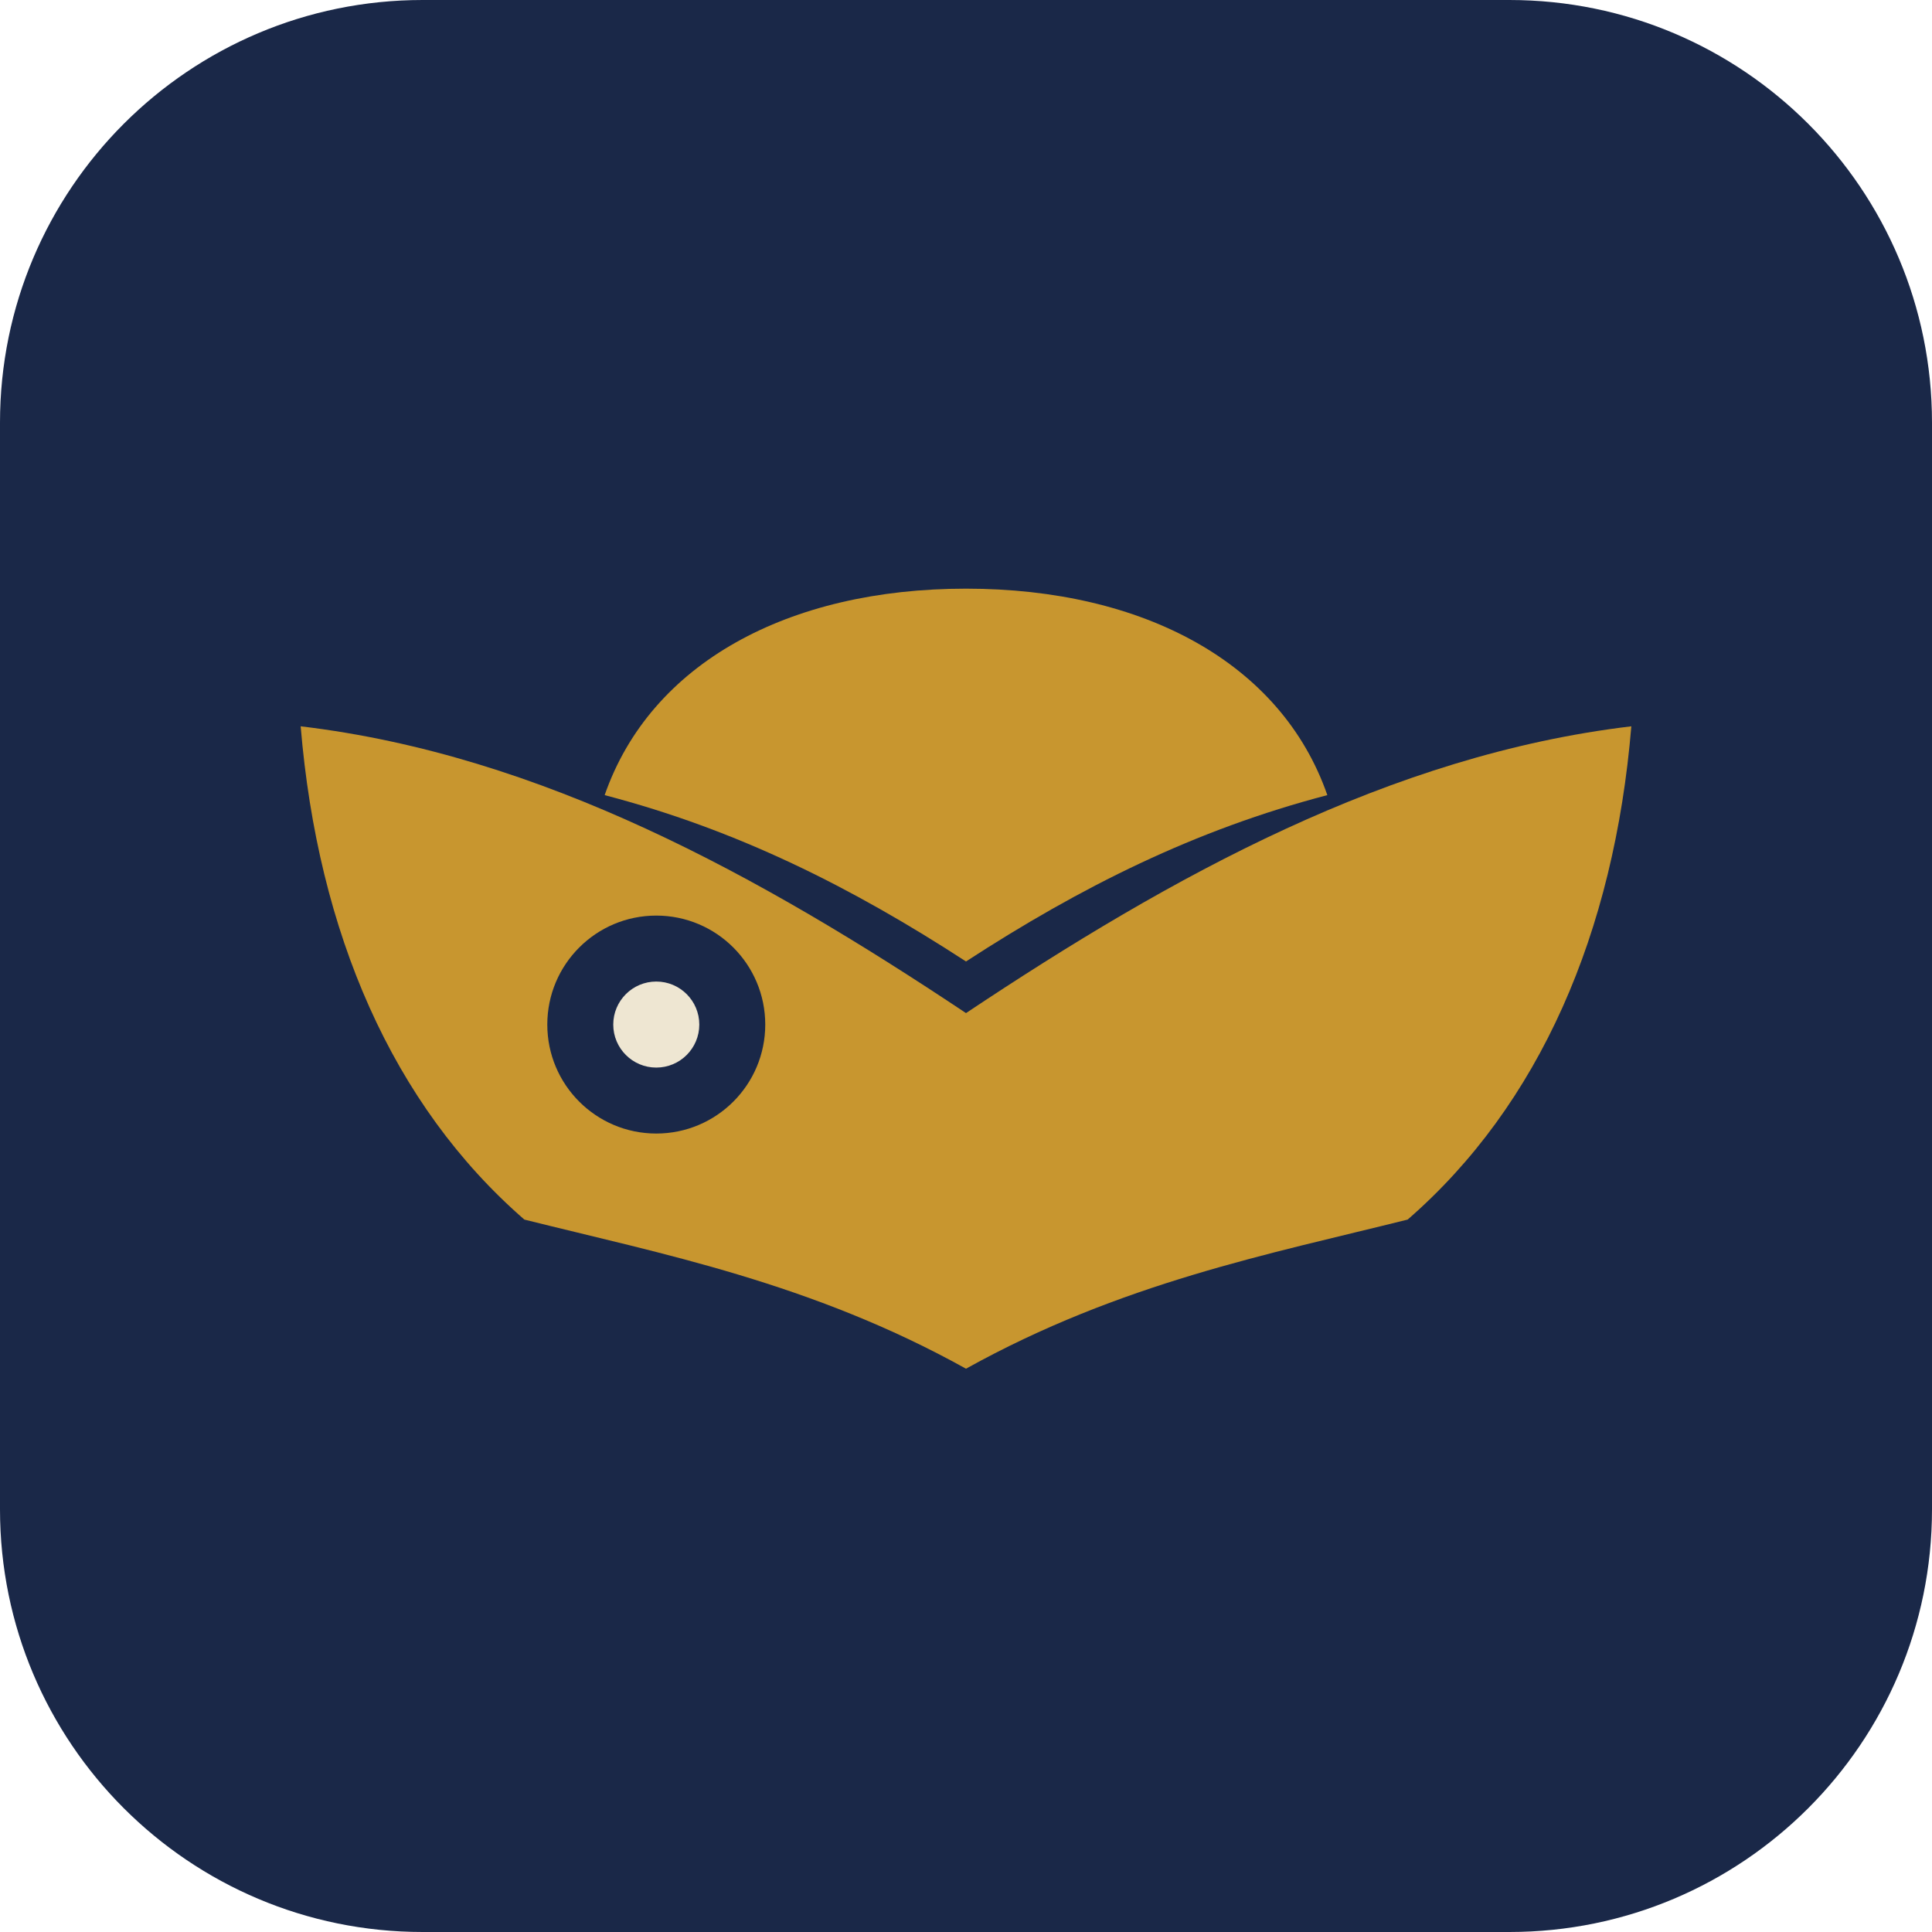
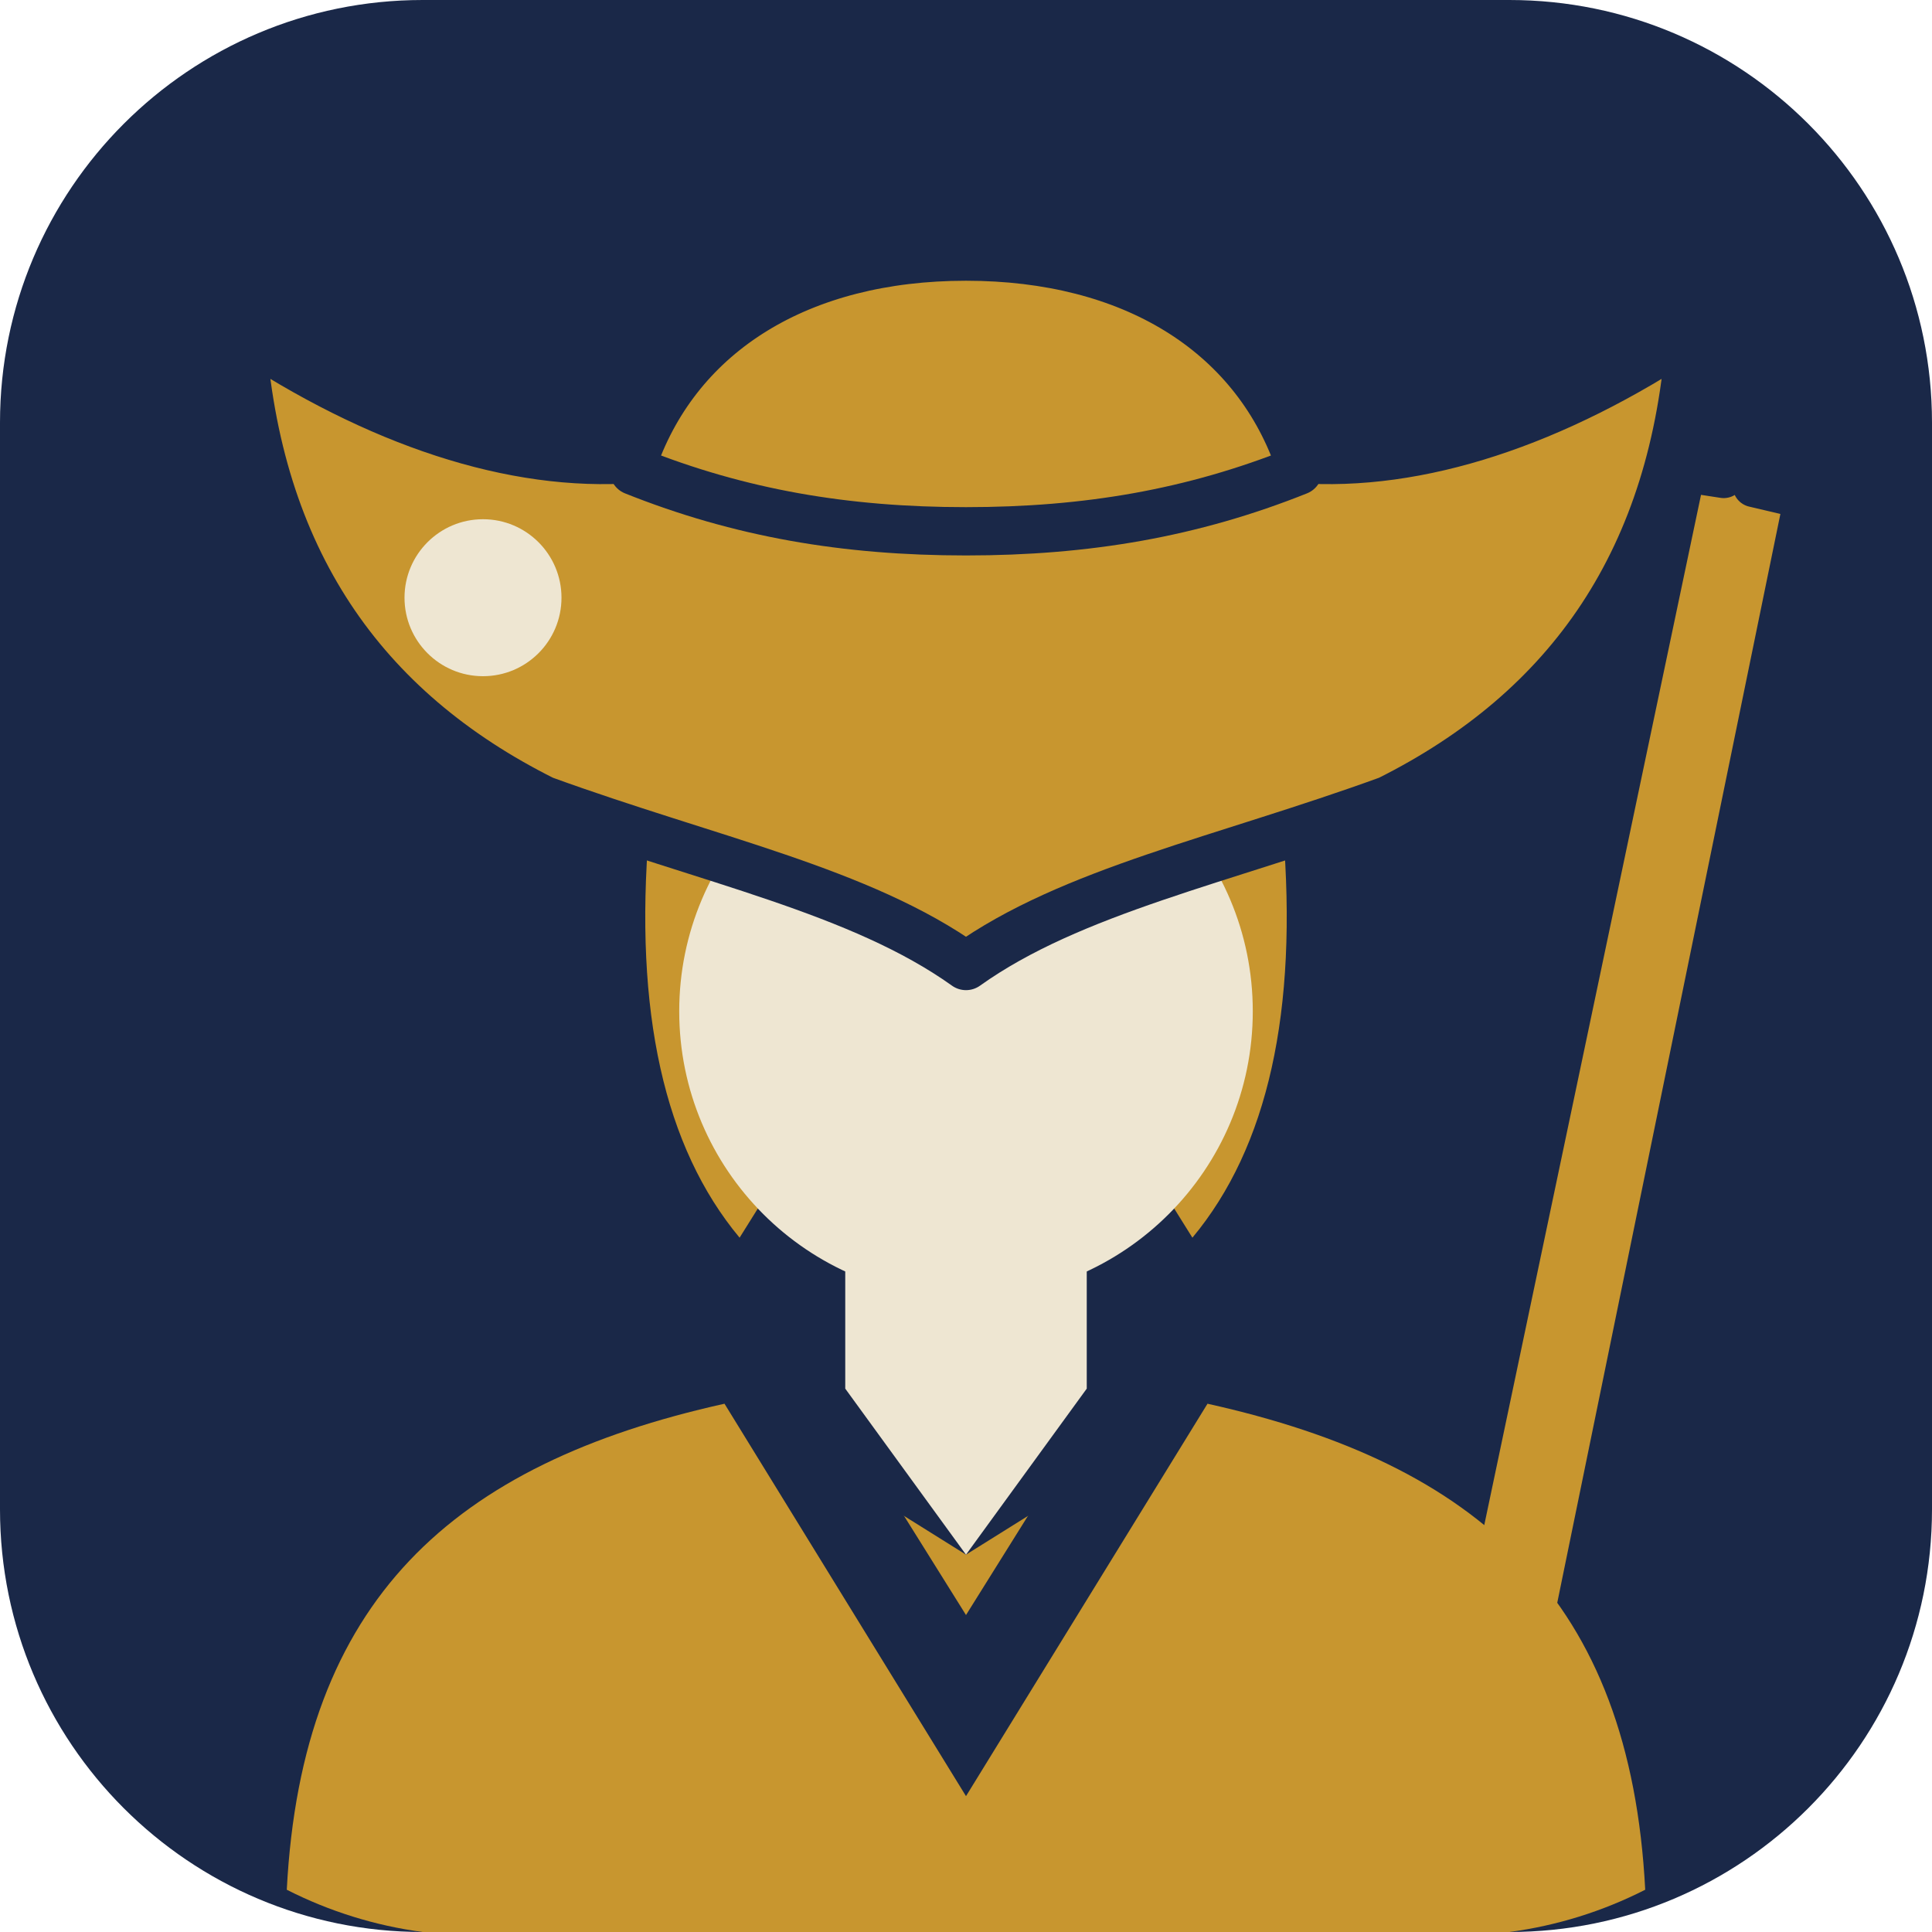
<svg xmlns="http://www.w3.org/2000/svg" viewBox="0 0 64 64">
  <rect width="64" height="64" rx="14" fill="#1a2848" />
-   <g transform="translate(9.2 11.9) scale(1.9)">
-     <path fill="#c8962f" d="M5.7 7.6C6.5 5.3 8.9 4 12 4s5.5 1.3 6.3 3.6c-2.3.6-4.3 1.6-6.3 2.9-2-1.3-4-2.3-6.3-2.9z" />
-     <path fill="#c8962f" d="M.4 6.4c4.2.5 8 2.6 11.6 5 3.6-2.4 7.4-4.5 11.6-5-.3 3.6-1.6 6.6-3.9 8.6-2.4.6-5 1.1-7.7 2.6-2.7-1.5-5.3-2-7.7-2.6C2 13 .7 10 .4 6.4z" />
-     <circle cx="6.6" cy="11.6" r="1.9" fill="#1a2848" />
-     <circle cx="6.6" cy="11.6" r=".75" fill="#eee6d2" />
+   <g id="minuteman">
+     <path fill="#c8962f" stroke="#1a2848" stroke-width="1.4" stroke-linejoin="round" d="M57.7 8L58.4 8.2L58.1 16.1L59.8 16.5L51.5 57L47.3 56L55.8 15.6L57.1 15.8Z" />
+     <path fill="#c8962f" d="M9.5 62.6C10 53 15 48.5 24 46.5L32 51.5L40 46.5C49 48.5 54 53 54.5 62.6A14 14 0 0 1 50 64H14A14 14 0 0 1 9.5 62.6Z" />
+     <path fill="#1a2848" d="M24 46.5L32 59.5L40 46.5L37 45.5L32 53.5L27 45.5Z" />
+     <path fill="#eee6d2" d="M28 41h8v5l-4 5.5-4-5.5z" />
+     <path fill="#c8962f" d="M21.5 27.5C21 33.5 22 38 24.5 41L27 37L26 28.5ZM42.5 27.5C43 33.5 42 38 39.5 41L37 37L38 28.5Z" />
+     <circle cx="32" cy="33.5" r="9.5" fill="#eee6d2" />
+     <path fill="#c8962f" stroke="#1a2848" stroke-width="1.6" stroke-linejoin="round" d="M8 11C12.5 14 17 15.5 21 15.2C22.5 11 26.5 8.5 32 8.5C37.5 8.5 41.5 11 43 15.2C47 15.5 51.5 14 56 11C55.5 18.5 52 23.5 46 26.5C40.5 28.5 35.5 29.5 32 32C28.5 29.5 23.5 28.5 18 26.5C12 23.5 8.5 18.5 8 11Z" />
+     <path fill="none" stroke="#1a2848" stroke-width="1.6" stroke-linecap="round" d="M21 15.6C24.5 17 28 17.6 32 17.6C36 17.6 39.5 17 43 15.6" />
+     <circle cx="16" cy="19.8" r="2.6" fill="#eee6d2" />
  </g>
</svg>
